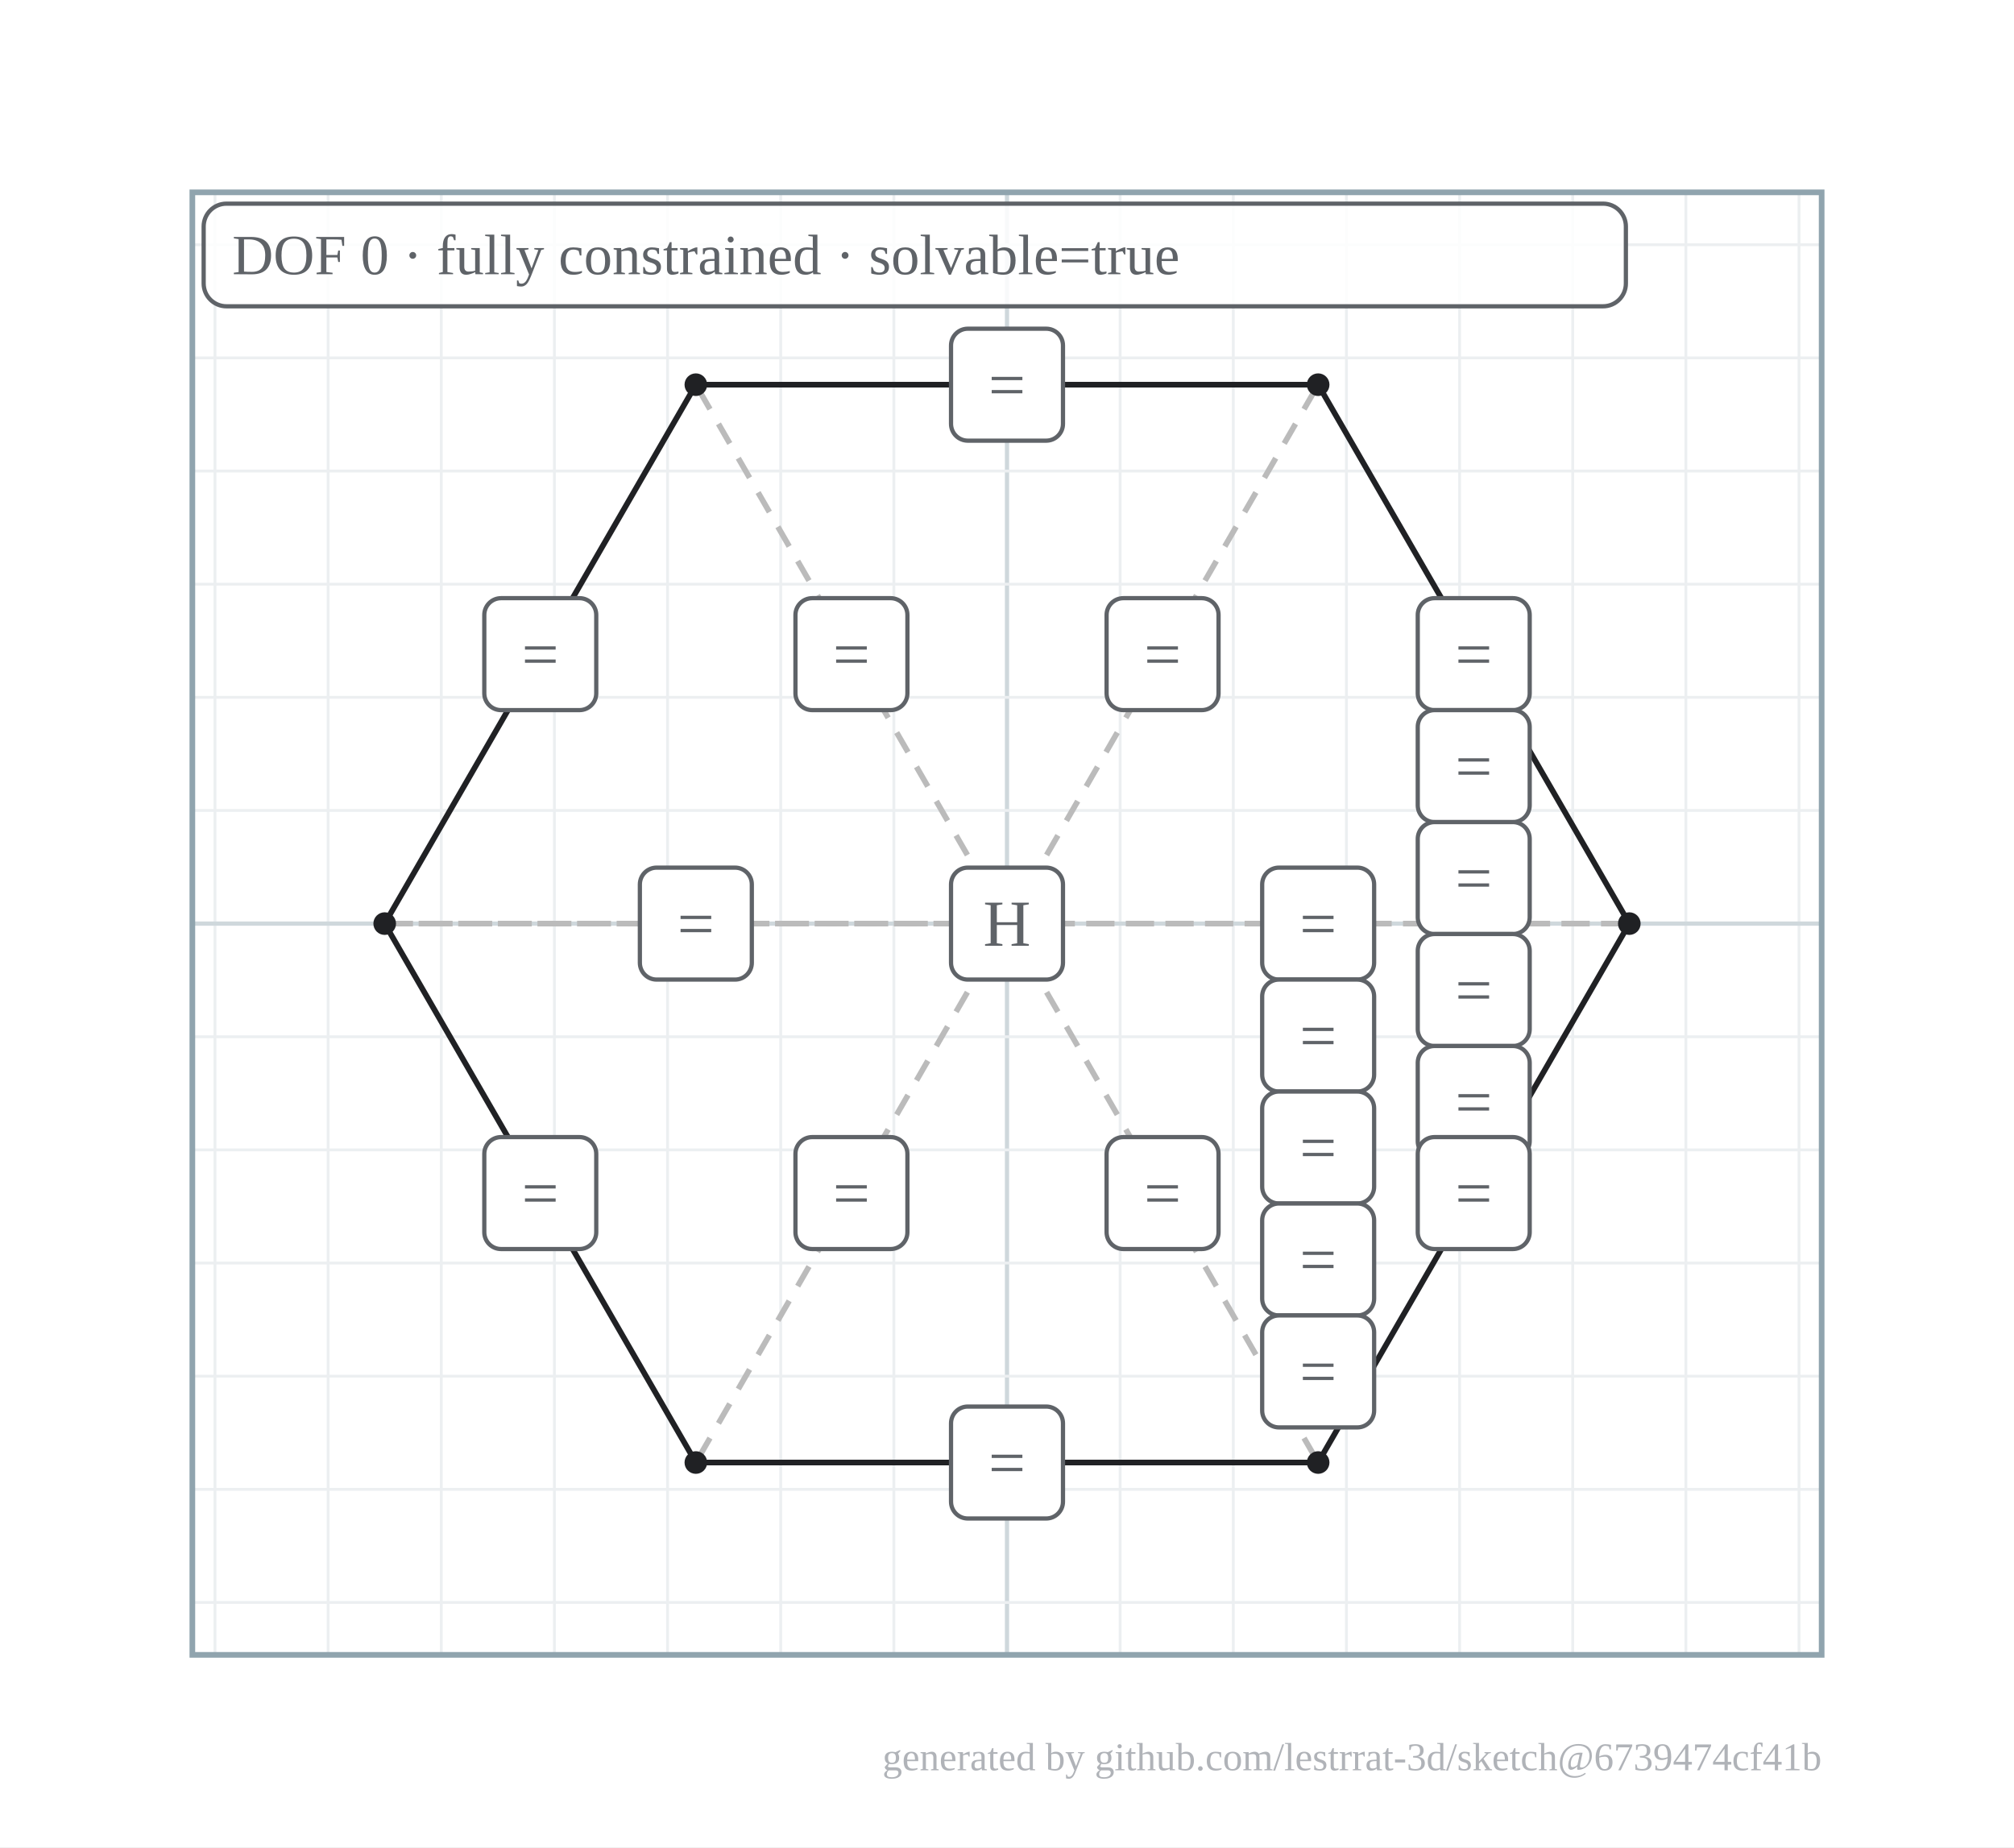
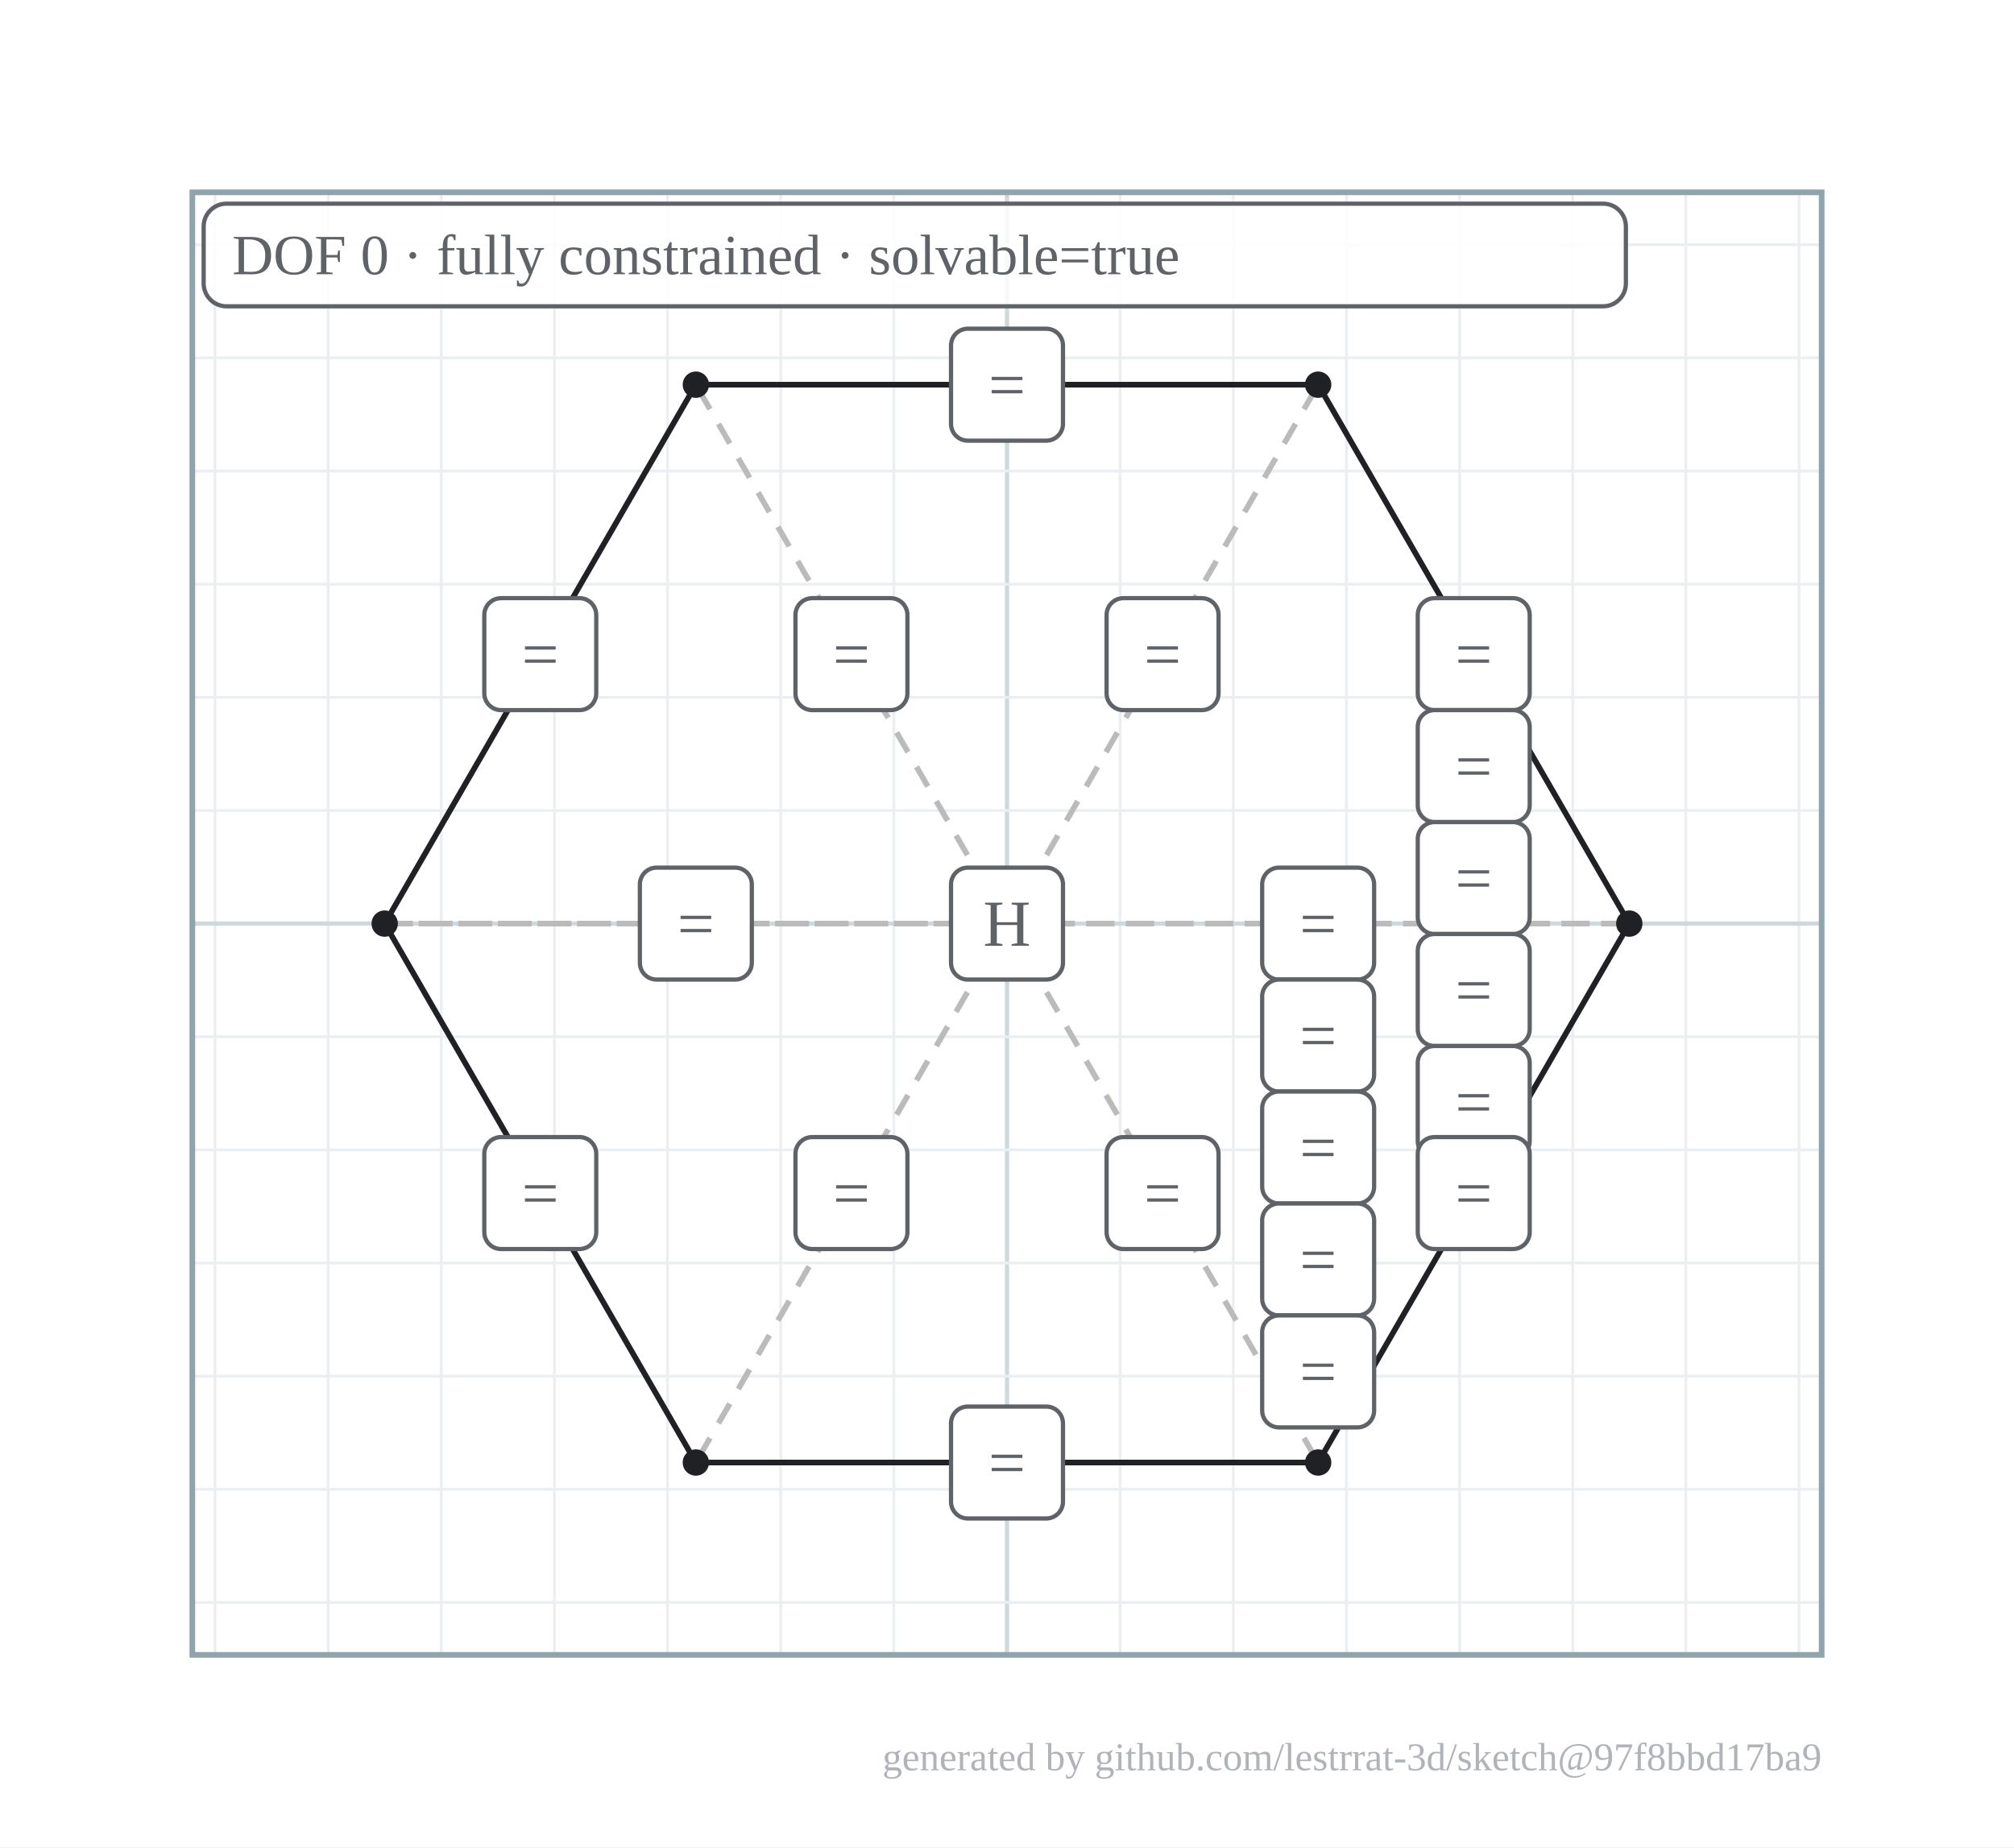
<svg xmlns="http://www.w3.org/2000/svg" width="560" height="513.636" viewBox="0 0 356 326.526">
  <rect width="100%" height="100%" fill="white" />
  <line x1="38" y1="34" x2="38" y2="292.526" stroke="#eceff1" stroke-width="0.5" />
  <line x1="58" y1="34" x2="58" y2="292.526" stroke="#eceff1" stroke-width="0.5" />
  <line x1="78" y1="34" x2="78" y2="292.526" stroke="#eceff1" stroke-width="0.5" />
  <line x1="98" y1="34" x2="98" y2="292.526" stroke="#eceff1" stroke-width="0.5" />
  <line x1="118" y1="34" x2="118" y2="292.526" stroke="#eceff1" stroke-width="0.5" />
  <line x1="138" y1="34" x2="138" y2="292.526" stroke="#eceff1" stroke-width="0.5" />
  <line x1="158" y1="34" x2="158" y2="292.526" stroke="#eceff1" stroke-width="0.5" />
  <line x1="178" y1="34" x2="178" y2="292.526" stroke="#cfd8dc" stroke-width="0.75" />
  <line x1="198" y1="34" x2="198" y2="292.526" stroke="#eceff1" stroke-width="0.5" />
  <line x1="218" y1="34" x2="218" y2="292.526" stroke="#eceff1" stroke-width="0.5" />
  <line x1="238" y1="34" x2="238" y2="292.526" stroke="#eceff1" stroke-width="0.5" />
  <line x1="258" y1="34" x2="258" y2="292.526" stroke="#eceff1" stroke-width="0.5" />
  <line x1="278" y1="34" x2="278" y2="292.526" stroke="#eceff1" stroke-width="0.5" />
  <line x1="298" y1="34" x2="298" y2="292.526" stroke="#eceff1" stroke-width="0.5" />
  <line x1="318" y1="34" x2="318" y2="292.526" stroke="#eceff1" stroke-width="0.5" />
  <line x1="34" y1="283.263" x2="322" y2="283.263" stroke="#eceff1" stroke-width="0.5" />
  <line x1="34" y1="263.263" x2="322" y2="263.263" stroke="#eceff1" stroke-width="0.5" />
  <line x1="34" y1="243.263" x2="322" y2="243.263" stroke="#eceff1" stroke-width="0.5" />
  <line x1="34" y1="223.263" x2="322" y2="223.263" stroke="#eceff1" stroke-width="0.5" />
  <line x1="34" y1="203.263" x2="322" y2="203.263" stroke="#eceff1" stroke-width="0.5" />
  <line x1="34" y1="183.263" x2="322" y2="183.263" stroke="#eceff1" stroke-width="0.5" />
  <line x1="34" y1="163.263" x2="322" y2="163.263" stroke="#cfd8dc" stroke-width="0.75" />
  <line x1="34" y1="143.263" x2="322" y2="143.263" stroke="#eceff1" stroke-width="0.5" />
  <line x1="34" y1="123.263" x2="322" y2="123.263" stroke="#eceff1" stroke-width="0.5" />
  <line x1="34" y1="103.263" x2="322" y2="103.263" stroke="#eceff1" stroke-width="0.5" />
  <line x1="34" y1="83.263" x2="322" y2="83.263" stroke="#eceff1" stroke-width="0.5" />
  <line x1="34" y1="63.263" x2="322" y2="63.263" stroke="#eceff1" stroke-width="0.5" />
  <line x1="34" y1="43.263" x2="322" y2="43.263" stroke="#eceff1" stroke-width="0.5" />
  <rect x="34" y="34" width="288" height="258.526" fill="none" stroke="#90a4ae" stroke-width="1" />
  <line x1="288" y1="163.263" x2="233" y2="68" stroke="#202124" stroke-width="1" />
  <line x1="178" y1="163.263" x2="288" y2="163.263" stroke="#bbbbbb" stroke-width="1" stroke-dasharray="4,3" />
  <line x1="233" y1="68" x2="123" y2="68" stroke="#202124" stroke-width="1" />
  <line x1="178" y1="163.263" x2="233" y2="68" stroke="#bbbbbb" stroke-width="1" stroke-dasharray="4,3" />
  <line x1="123" y1="68" x2="68" y2="163.263" stroke="#202124" stroke-width="1" />
  <line x1="178" y1="163.263" x2="123" y2="68" stroke="#bbbbbb" stroke-width="1" stroke-dasharray="4,3" />
  <line x1="68" y1="163.263" x2="123" y2="258.526" stroke="#202124" stroke-width="1" />
  <line x1="178" y1="163.263" x2="68" y2="163.263" stroke="#bbbbbb" stroke-width="1" stroke-dasharray="4,3" />
  <line x1="123" y1="258.526" x2="233" y2="258.526" stroke="#202124" stroke-width="1" />
  <line x1="178" y1="163.263" x2="123" y2="258.526" stroke="#bbbbbb" stroke-width="1" stroke-dasharray="4,3" />
  <line x1="233" y1="258.526" x2="288" y2="163.263" stroke="#202124" stroke-width="1" />
  <line x1="178" y1="163.263" x2="233" y2="258.526" stroke="#bbbbbb" stroke-width="1" stroke-dasharray="4,3" />
  <line x1="288" y1="163.263" x2="68" y2="163.263" stroke="#bbbbbb" stroke-width="1" stroke-dasharray="4,3" />
-   <rect x="176" y="161.263" width="4" height="4" fill="#188038" />
-   <circle cx="288" cy="163.263" r="2" fill="#202124" />
-   <circle cx="233" cy="68" r="2" fill="#202124" />
-   <circle cx="123" cy="68" r="2" fill="#202124" />
-   <circle cx="68" cy="163.263" r="2" fill="#202124" />
-   <circle cx="123" cy="258.526" r="2" fill="#202124" />
-   <circle cx="233" cy="258.526" r="2" fill="#202124" />
+   <rect x="175.672" y="160.935" width="4.657" height="4.657" fill="#188038" />
+   <circle cx="288" cy="163.263" r="2.328" fill="#202124" />
+   <circle cx="233" cy="68" r="2.328" fill="#202124" />
+   <circle cx="123" cy="68" r="2.328" fill="#202124" />
+   <circle cx="68" cy="163.263" r="2.328" fill="#202124" />
+   <circle cx="123" cy="258.526" r="2.328" fill="#202124" />
+   <circle cx="233" cy="258.526" r="2.328" fill="#202124" />
  <rect x="250.605" y="105.736" width="19.79" height="19.79" rx="2.969" fill="white" stroke="#5f6368" stroke-width="0.75" />
  <text x="260.5" y="115.631" font-size="11.641" fill="#5f6368" text-anchor="middle" dominant-baseline="central">=</text>
  <rect x="168.105" y="58.105" width="19.79" height="19.79" rx="2.969" fill="white" stroke="#5f6368" stroke-width="0.75" />
  <text x="178" y="68" font-size="11.641" fill="#5f6368" text-anchor="middle" dominant-baseline="central">=</text>
  <rect x="223.105" y="153.368" width="19.79" height="19.79" rx="2.969" fill="white" stroke="#5f6368" stroke-width="0.75" />
  <text x="233" y="163.263" font-size="11.641" fill="#5f6368" text-anchor="middle" dominant-baseline="central">=</text>
  <rect x="195.605" y="105.736" width="19.79" height="19.79" rx="2.969" fill="white" stroke="#5f6368" stroke-width="0.75" />
  <text x="205.5" y="115.631" font-size="11.641" fill="#5f6368" text-anchor="middle" dominant-baseline="central">=</text>
  <rect x="250.605" y="125.526" width="19.79" height="19.79" rx="2.969" fill="white" stroke="#5f6368" stroke-width="0.75" />
  <text x="260.5" y="135.422" font-size="11.641" fill="#5f6368" text-anchor="middle" dominant-baseline="central">=</text>
  <rect x="85.605" y="105.736" width="19.79" height="19.79" rx="2.969" fill="white" stroke="#5f6368" stroke-width="0.75" />
  <text x="95.5" y="115.631" font-size="11.641" fill="#5f6368" text-anchor="middle" dominant-baseline="central">=</text>
  <rect x="223.105" y="173.158" width="19.79" height="19.79" rx="2.969" fill="white" stroke="#5f6368" stroke-width="0.75" />
  <text x="233" y="183.053" font-size="11.641" fill="#5f6368" text-anchor="middle" dominant-baseline="central">=</text>
  <rect x="140.605" y="105.736" width="19.79" height="19.79" rx="2.969" fill="white" stroke="#5f6368" stroke-width="0.75" />
  <text x="150.5" y="115.631" font-size="11.641" fill="#5f6368" text-anchor="middle" dominant-baseline="central">=</text>
  <rect x="250.605" y="145.317" width="19.79" height="19.79" rx="2.969" fill="white" stroke="#5f6368" stroke-width="0.75" />
  <text x="260.5" y="155.212" font-size="11.641" fill="#5f6368" text-anchor="middle" dominant-baseline="central">=</text>
  <rect x="85.605" y="200.999" width="19.79" height="19.79" rx="2.969" fill="white" stroke="#5f6368" stroke-width="0.75" />
  <text x="95.5" y="210.894" font-size="11.641" fill="#5f6368" text-anchor="middle" dominant-baseline="central">=</text>
  <rect x="223.105" y="192.948" width="19.79" height="19.79" rx="2.969" fill="white" stroke="#5f6368" stroke-width="0.75" />
  <text x="233" y="202.843" font-size="11.641" fill="#5f6368" text-anchor="middle" dominant-baseline="central">=</text>
  <rect x="113.105" y="153.368" width="19.79" height="19.79" rx="2.969" fill="white" stroke="#5f6368" stroke-width="0.75" />
  <text x="123" y="163.263" font-size="11.641" fill="#5f6368" text-anchor="middle" dominant-baseline="central">=</text>
  <rect x="250.605" y="165.107" width="19.79" height="19.79" rx="2.969" fill="white" stroke="#5f6368" stroke-width="0.75" />
  <text x="260.5" y="175.002" font-size="11.641" fill="#5f6368" text-anchor="middle" dominant-baseline="central">=</text>
  <rect x="168.105" y="248.631" width="19.79" height="19.79" rx="2.969" fill="white" stroke="#5f6368" stroke-width="0.75" />
  <text x="178" y="258.526" font-size="11.641" fill="#5f6368" text-anchor="middle" dominant-baseline="central">=</text>
  <rect x="223.105" y="212.738" width="19.79" height="19.79" rx="2.969" fill="white" stroke="#5f6368" stroke-width="0.75" />
  <text x="233" y="222.633" font-size="11.641" fill="#5f6368" text-anchor="middle" dominant-baseline="central">=</text>
  <rect x="140.605" y="200.999" width="19.79" height="19.79" rx="2.969" fill="white" stroke="#5f6368" stroke-width="0.75" />
  <text x="150.5" y="210.894" font-size="11.641" fill="#5f6368" text-anchor="middle" dominant-baseline="central">=</text>
  <rect x="250.605" y="184.897" width="19.79" height="19.79" rx="2.969" fill="white" stroke="#5f6368" stroke-width="0.75" />
  <text x="260.5" y="194.792" font-size="11.641" fill="#5f6368" text-anchor="middle" dominant-baseline="central">=</text>
  <rect x="250.605" y="200.999" width="19.79" height="19.79" rx="2.969" fill="white" stroke="#5f6368" stroke-width="0.75" />
  <text x="260.5" y="210.894" font-size="11.641" fill="#5f6368" text-anchor="middle" dominant-baseline="central">=</text>
  <rect x="223.105" y="232.529" width="19.79" height="19.79" rx="2.969" fill="white" stroke="#5f6368" stroke-width="0.75" />
  <text x="233" y="242.424" font-size="11.641" fill="#5f6368" text-anchor="middle" dominant-baseline="central">=</text>
  <rect x="195.605" y="200.999" width="19.79" height="19.79" rx="2.969" fill="white" stroke="#5f6368" stroke-width="0.75" />
  <text x="205.5" y="210.894" font-size="11.641" fill="#5f6368" text-anchor="middle" dominant-baseline="central">=</text>
  <rect x="168.105" y="153.368" width="19.79" height="19.79" rx="2.969" fill="white" stroke="#5f6368" stroke-width="0.75" />
  <text x="178" y="163.263" font-size="11.641" fill="#5f6368" text-anchor="middle" dominant-baseline="central">H</text>
  <rect x="36" y="36" width="251.395" height="18.144" rx="4.032" fill="white" fill-opacity="0.85" stroke="#5f6368" stroke-width="0.75" />
  <text x="41.04" y="45.072" font-size="10.08" fill="#5f6368" dominant-baseline="central">DOF 0 · fully constrained · solvable=true</text>
-   <text x="322" y="312.926" font-size="6.966" fill="#b0b3b8" text-anchor="end">generated by github.com/lestrrat-3d/sketch@6739474cf41b</text>
+   <text x="322" y="312.926" font-size="6.966" fill="#b0b3b8" text-anchor="end">generated by github.com/lestrrat-3d/sketch@97f8bbd17ba9</text>
</svg>
